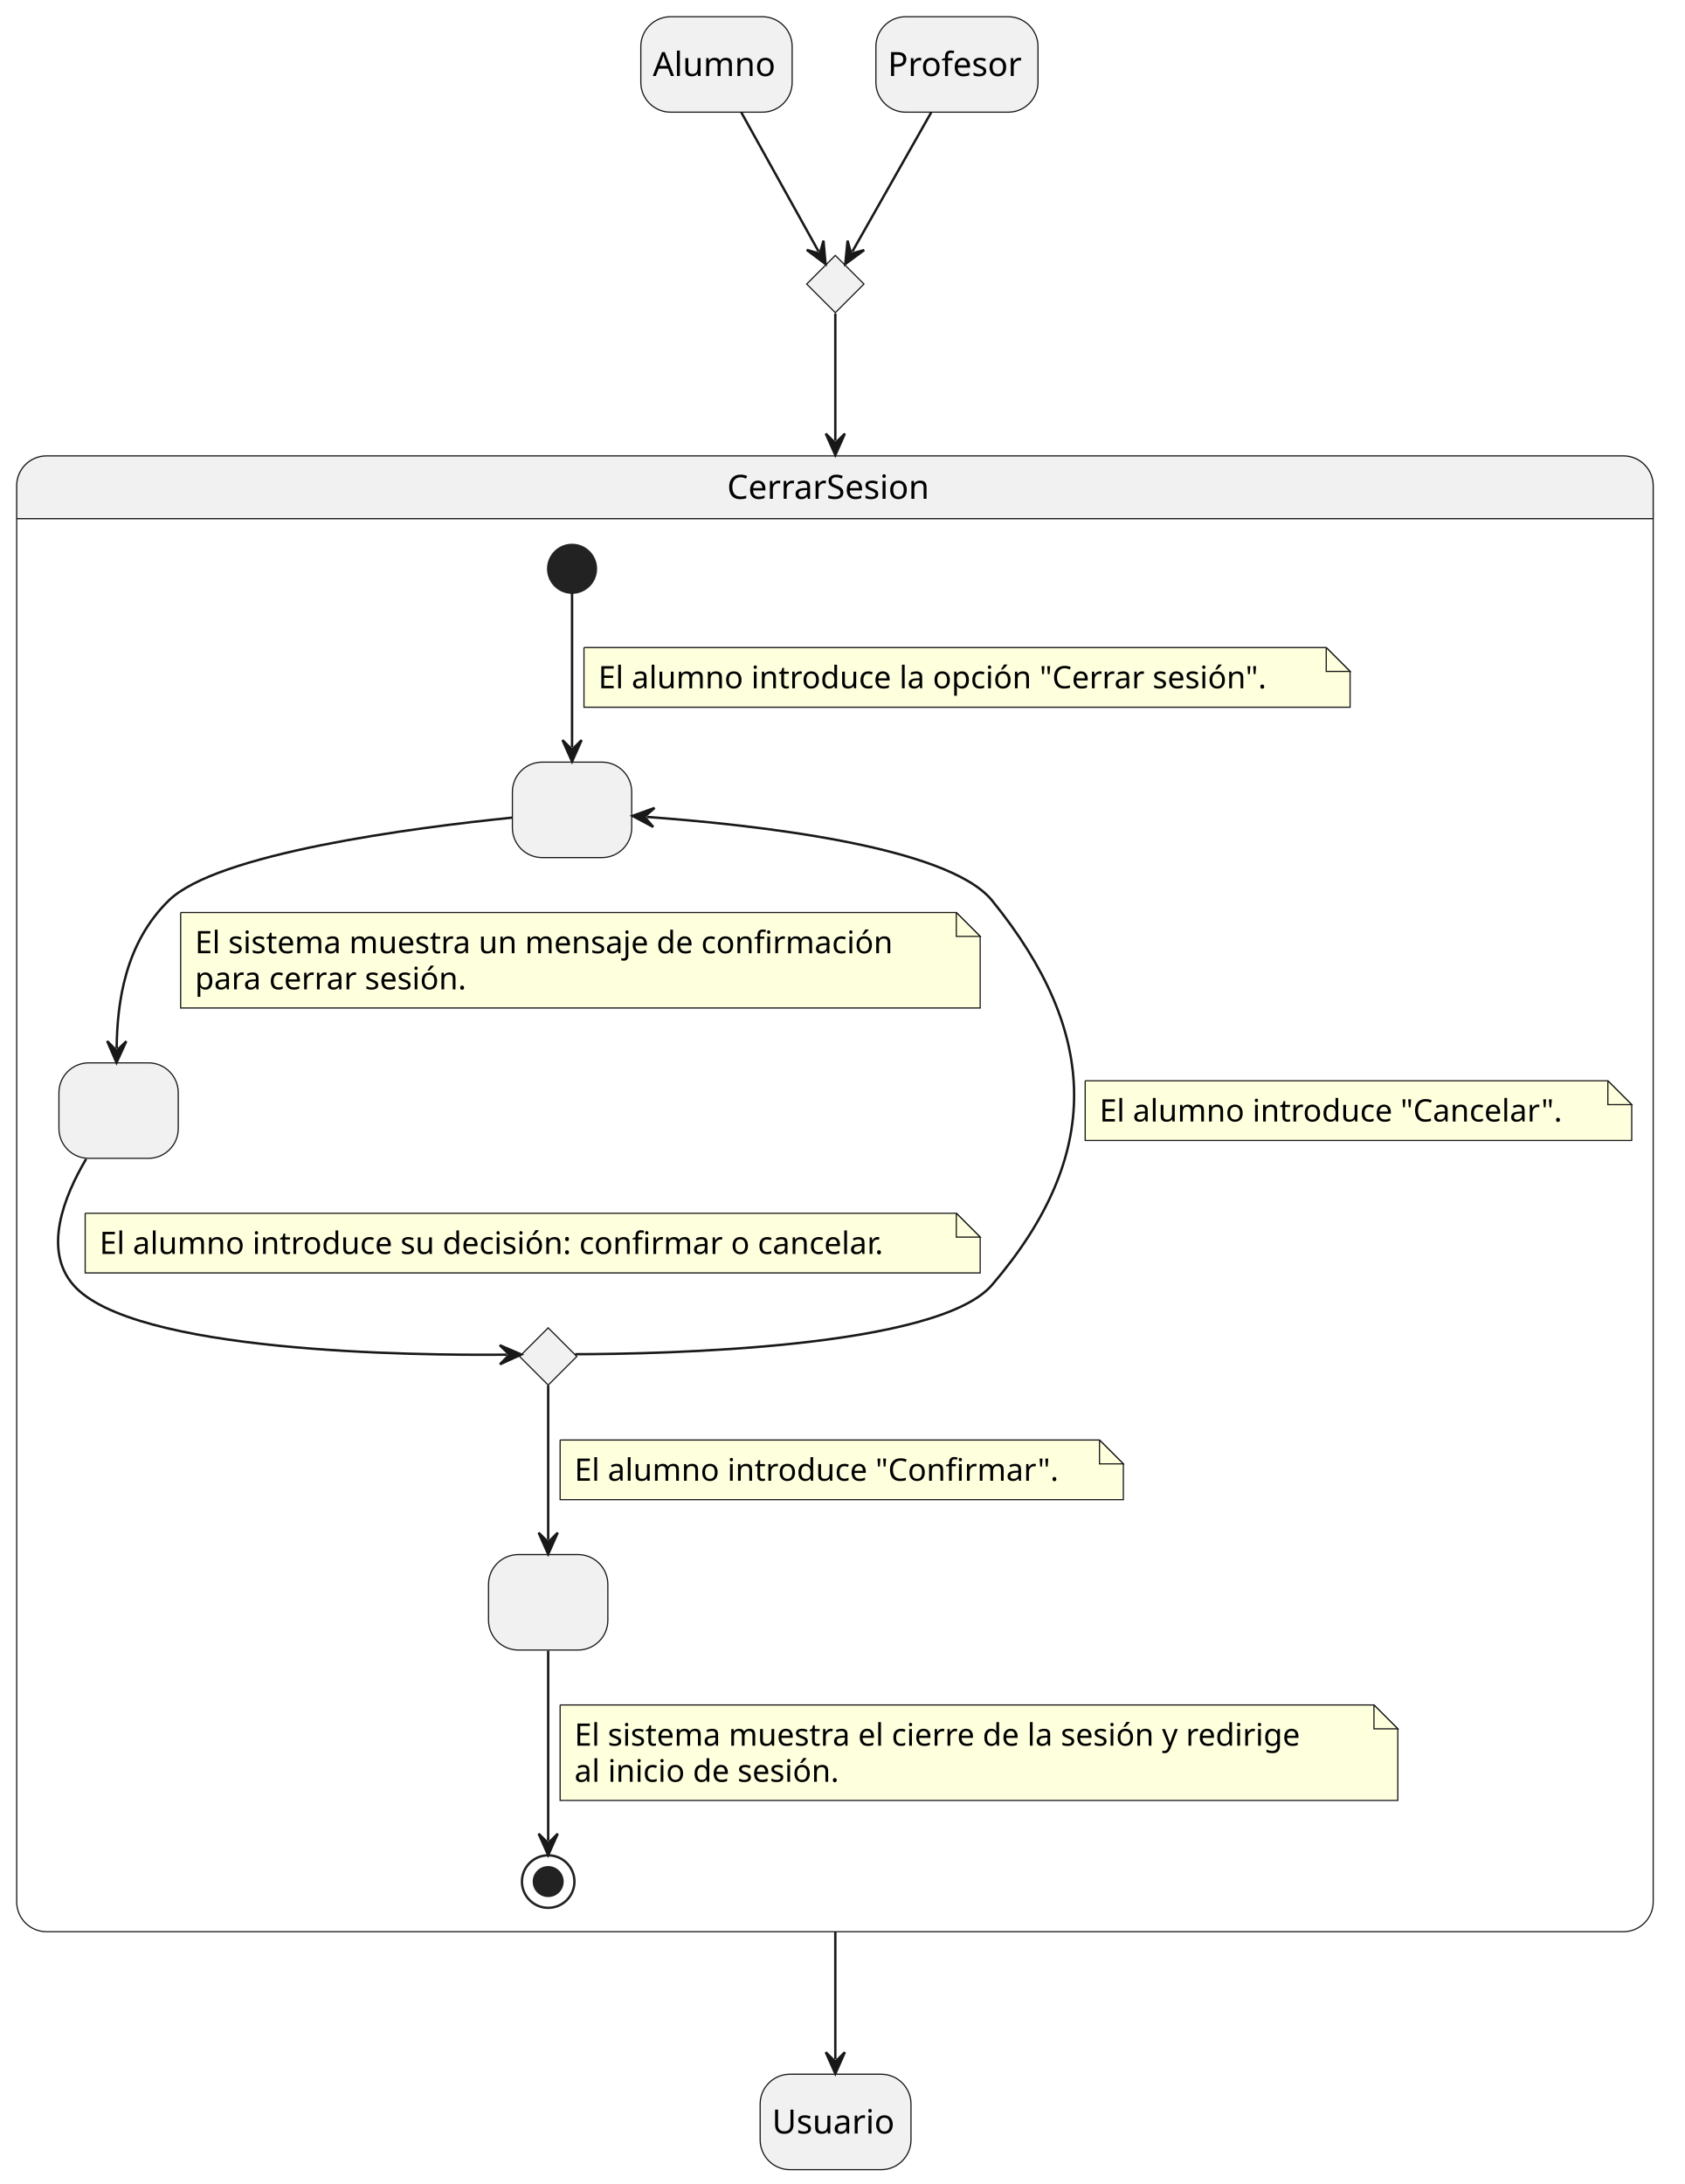
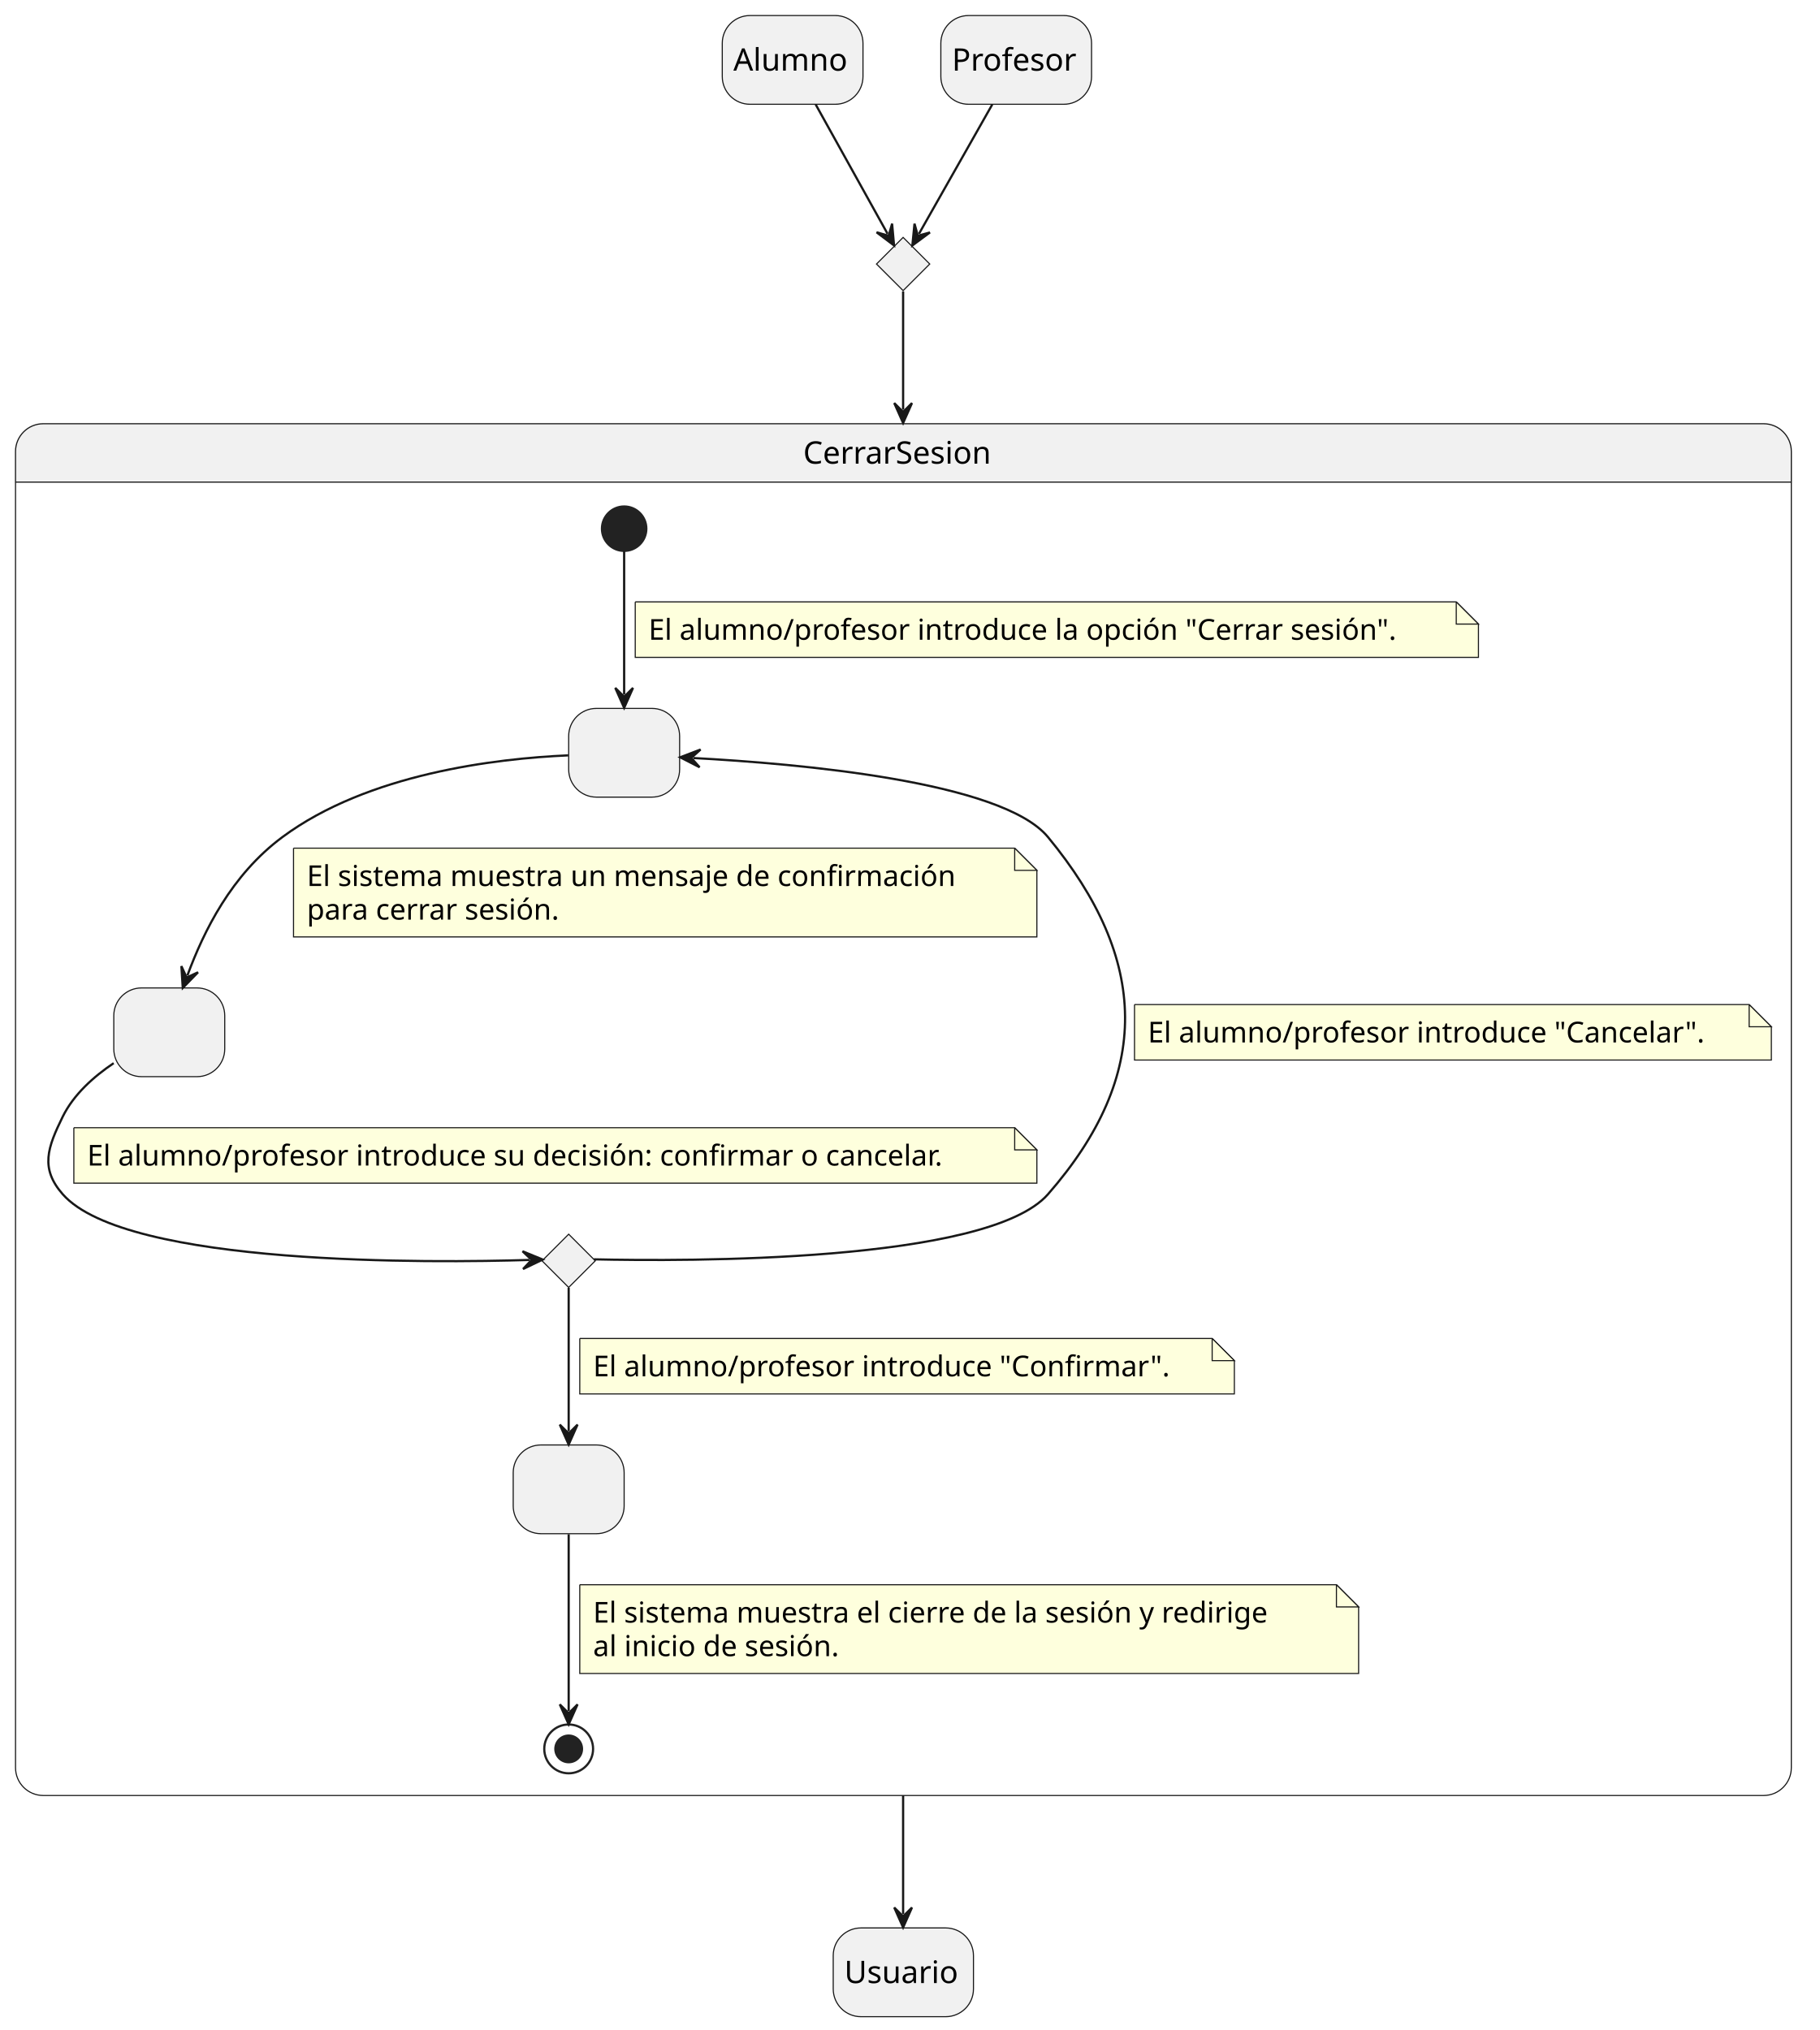
- <svg xmlns="http://www.w3.org/2000/svg" contentStyleType="text/css" height="915px" preserveAspectRatio="none" style="width:706px;height:915px;background:#FFFFFF;" version="1.1" viewBox="0 0 706 915" width="706px" zoomAndPan="magnify">
+ <svg xmlns="http://www.w3.org/2000/svg" contentStyleType="text/css" height="915px" preserveAspectRatio="none" style="width:820px;height:915px;background:#FFFFFF;" version="1.1" viewBox="0 0 820 915" width="820px" zoomAndPan="magnify">
  <defs />
  <g>
    <g id="elem_choice">
-       <polygon fill="#F1F1F1" points="350,107,362,119,350,131,338,119,350,107" style="stroke:#181818;stroke-width:0.5;" />
+       <polygon fill="#F1F1F1" points="407,107,419,119,407,131,395,119,407,107" style="stroke:#181818;stroke-width:0.5;" />
    </g>
-     <path d="M19.5,191 L680.19,191 A12.5,12.5 0 0 1 692.69,203.5 L692.69,217.297 L7,217.297 L7,203.5 A12.5,12.5 0 0 1 19.5,191 " fill="#F1F1F1" style="stroke:#F1F1F1;stroke-width:1;" />
-     <rect fill="none" height="618.297" rx="12.5" ry="12.5" style="stroke:#181818;stroke-width:0.5;" width="685.69" x="7" y="191" />
-     <line style="stroke:#181818;stroke-width:0.5;" x1="7" x2="692.69" y1="217.297" y2="217.297" />
-     <text fill="#000000" font-family="sans-serif" font-size="14" lengthAdjust="spacing" textLength="90.357" x="304.666" y="208.995">CerrarSesion</text>
-     <rect fill="#F1F1F1" height="40" rx="12.5" ry="12.5" style="stroke:#181818;stroke-width:0.5;" width="50" x="214.69" y="319.297" />
-     <text fill="#000000" font-family="sans-serif" font-size="14" lengthAdjust="spacing" textLength="4.45" x="237.465" y="344.144"> </text>
-     <rect fill="#F1F1F1" height="40" rx="12.5" ry="12.5" style="stroke:#181818;stroke-width:0.5;" width="50" x="24.69" y="445.297" />
-     <text fill="#000000" font-family="sans-serif" font-size="14" lengthAdjust="spacing" textLength="4.45" x="47.465" y="470.144"> </text>
-     <rect fill="#F1F1F1" height="40" rx="12.5" ry="12.5" style="stroke:#181818;stroke-width:0.5;" width="50" x="204.69" y="651.297" />
-     <text fill="#000000" font-family="sans-serif" font-size="14" lengthAdjust="spacing" textLength="4.45" x="227.465" y="676.144"> </text>
+     <path d="M19.5,191 L794.78,191 A12.5,12.5 0 0 1 807.28,203.5 L807.28,217.297 L7,217.297 L7,203.5 A12.5,12.5 0 0 1 19.5,191 " fill="#F1F1F1" style="stroke:#F1F1F1;stroke-width:1;" />
+     <rect fill="none" height="618.297" rx="12.5" ry="12.5" style="stroke:#181818;stroke-width:0.5;" width="800.28" x="7" y="191" />
+     <line style="stroke:#181818;stroke-width:0.5;" x1="7" x2="807.28" y1="217.297" y2="217.297" />
+     <text fill="#000000" font-family="sans-serif" font-size="14" lengthAdjust="spacing" textLength="90.357" x="361.961" y="208.995">CerrarSesion</text>
+     <rect fill="#F1F1F1" height="40" rx="12.5" ry="12.5" style="stroke:#181818;stroke-width:0.5;" width="50" x="256.28" y="319.297" />
+     <text fill="#000000" font-family="sans-serif" font-size="14" lengthAdjust="spacing" textLength="4.45" x="279.055" y="344.144"> </text>
+     <rect fill="#F1F1F1" height="40" rx="12.5" ry="12.5" style="stroke:#181818;stroke-width:0.5;" width="50" x="51.28" y="445.297" />
+     <text fill="#000000" font-family="sans-serif" font-size="14" lengthAdjust="spacing" textLength="4.45" x="74.055" y="470.144"> </text>
+     <rect fill="#F1F1F1" height="40" rx="12.5" ry="12.5" style="stroke:#181818;stroke-width:0.5;" width="50" x="231.28" y="651.297" />
+     <text fill="#000000" font-family="sans-serif" font-size="14" lengthAdjust="spacing" textLength="4.45" x="254.055" y="676.144"> </text>
    <g id="elem_Decisión">
-       <polygon fill="#F1F1F1" points="229.69,556.297,241.69,568.297,229.69,580.297,217.69,568.297,229.69,556.297" style="stroke:#181818;stroke-width:0.5;" />
+       <polygon fill="#F1F1F1" points="256.28,556.297,268.28,568.297,256.28,580.297,244.28,568.297,256.28,556.297" style="stroke:#181818;stroke-width:0.5;" />
    </g>
-     <ellipse cx="239.69" cy="238.297" fill="#222222" rx="10" ry="10" style="stroke:#222222;stroke-width:1;" />
-     <ellipse cx="229.69" cy="788.297" fill="none" rx="11" ry="11" style="stroke:#222222;stroke-width:1;" />
-     <ellipse cx="229.69" cy="788.297" fill="#222222" rx="6" ry="6" style="stroke:#222222;stroke-width:1;" />
+     <ellipse cx="281.28" cy="238.297" fill="#222222" rx="10" ry="10" style="stroke:#222222;stroke-width:1;" />
+     <ellipse cx="256.28" cy="788.297" fill="none" rx="11" ry="11" style="stroke:#222222;stroke-width:1;" />
+     <ellipse cx="256.28" cy="788.297" fill="#222222" rx="6" ry="6" style="stroke:#222222;stroke-width:1;" />
    <g id="link_*start*CerrarSesion_Inicio">
-       <path d="M239.69,248.437 C239.69,264.417 239.69,291.787 239.69,313.067 " fill="none" id="*start*CerrarSesion-to-Inicio" style="stroke:#181818;stroke-width:1;" />
-       <polygon fill="#181818" points="239.69,319.067,243.69,310.067,239.69,314.067,235.69,310.067,239.69,319.067" style="stroke:#181818;stroke-width:1;" />
-       <path d="M244.69,271.297 L244.69,296.297 L565.69,296.297 L565.69,281.297 L555.69,271.297 L244.69,271.297 " fill="#FEFFDD" style="stroke:#181818;stroke-width:0.5;" />
-       <path d="M555.69,271.297 L555.69,281.297 L565.69,281.297 L555.69,271.297 " fill="#FEFFDD" style="stroke:#181818;stroke-width:0.5;" />
-       <text fill="#000000" font-family="sans-serif" font-size="13" lengthAdjust="spacing" textLength="300.428" x="250.69" y="288.364">El alumno introduce la opción "Cerrar sesión".</text>
+       <path d="M281.28,248.437 C281.28,264.417 281.28,291.787 281.28,313.067 " fill="none" id="*start*CerrarSesion-to-Inicio" style="stroke:#181818;stroke-width:1;" />
+       <polygon fill="#181818" points="281.28,319.067,285.28,310.067,281.28,314.067,277.28,310.067,281.28,319.067" style="stroke:#181818;stroke-width:1;" />
+       <path d="M286.28,271.297 L286.28,296.297 L666.28,296.297 L666.28,281.297 L656.28,271.297 L286.28,271.297 " fill="#FEFFDD" style="stroke:#181818;stroke-width:0.5;" />
+       <path d="M656.28,271.297 L656.28,281.297 L666.28,281.297 L656.28,271.297 " fill="#FEFFDD" style="stroke:#181818;stroke-width:0.5;" />
+       <text fill="#000000" font-family="sans-serif" font-size="13" lengthAdjust="spacing" textLength="359.004" x="292.28" y="288.364">El alumno/profesor introduce la opción "Cerrar sesión".</text>
    </g>
    <g id="link_Inicio_Confirmacion">
-       <path d="M214.52,342.557 C172.55,346.847 90.86,357.547 70.69,377.297 C52.59,395.017 49.081,419.437 48.881,439.207 " fill="none" id="Inicio-to-Confirmacion" style="stroke:#181818;stroke-width:1;" />
-       <polygon fill="#181818" points="48.82,445.207,52.911,436.248,48.871,440.207,44.911,436.167,48.82,445.207" style="stroke:#181818;stroke-width:1;" />
-       <path d="M75.69,382.297 L75.69,422.297 L410.69,422.297 L410.69,392.297 L400.69,382.297 L75.69,382.297 " fill="#FEFFDD" style="stroke:#181818;stroke-width:0.5;" />
-       <path d="M400.69,382.297 L400.69,392.297 L410.69,392.297 L400.69,382.297 " fill="#FEFFDD" style="stroke:#181818;stroke-width:0.5;" />
-       <text fill="#000000" font-family="sans-serif" font-size="13" lengthAdjust="spacing" textLength="314.019" x="81.69" y="399.364">El sistema muestra un mensaje de confirmación</text>
-       <text fill="#000000" font-family="sans-serif" font-size="13" lengthAdjust="spacing" textLength="122.421" x="81.69" y="414.497">para cerrar sesión.</text>
+       <path d="M256.11,340.467 C223.38,341.907 165.82,348.717 127.28,377.297 C104.22,394.407 91.865,419.671 84.454,439.671 " fill="none" id="Inicio-to-Confirmacion" style="stroke:#181818;stroke-width:1;" />
+       <polygon fill="#181818" points="82.37,445.297,89.248,438.247,84.107,440.608,81.746,435.468,82.37,445.297" style="stroke:#181818;stroke-width:1;" />
+       <path d="M132.28,382.297 L132.28,422.297 L467.28,422.297 L467.28,392.297 L457.28,382.297 L132.28,382.297 " fill="#FEFFDD" style="stroke:#181818;stroke-width:0.5;" />
+       <path d="M457.28,382.297 L457.28,392.297 L467.28,392.297 L457.28,382.297 " fill="#FEFFDD" style="stroke:#181818;stroke-width:0.5;" />
+       <text fill="#000000" font-family="sans-serif" font-size="13" lengthAdjust="spacing" textLength="314.019" x="138.28" y="399.364">El sistema muestra un mensaje de confirmación</text>
+       <text fill="#000000" font-family="sans-serif" font-size="13" lengthAdjust="spacing" textLength="122.421" x="138.28" y="414.497">para cerrar sesión.</text>
    </g>
    <g id="link_Confirmacion_Decisión">
-       <path d="M36.09,485.567 C26.71,501.427 18,523.627 30.69,538.297 C55.35,566.817 174.07,567.915 212.44,567.545 " fill="none" id="Confirmacion-to-Decisión" style="stroke:#181818;stroke-width:1;" />
-       <polygon fill="#181818" points="218.44,567.487,209.402,563.574,213.44,567.535,209.479,571.573,218.44,567.487" style="stroke:#181818;stroke-width:1;" />
-       <path d="M35.69,508.297 L35.69,533.297 L410.69,533.297 L410.69,518.297 L400.69,508.297 L35.69,508.297 " fill="#FEFFDD" style="stroke:#181818;stroke-width:0.5;" />
-       <path d="M400.69,508.297 L400.69,518.297 L410.69,518.297 L400.69,508.297 " fill="#FEFFDD" style="stroke:#181818;stroke-width:0.5;" />
-       <text fill="#000000" font-family="sans-serif" font-size="13" lengthAdjust="spacing" textLength="354.644" x="41.69" y="525.364">El alumno introduce su decisión: confirmar o cancelar.</text>
+       <path d="M51.23,479.207 C42.28,485.227 33.21,493.287 28.28,503.297 C21.42,517.257 18,526.627 28.28,538.297 C57.03,570.937 196.153,569.199 238.603,567.909 " fill="none" id="Confirmacion-to-Decisión" style="stroke:#181818;stroke-width:1;" />
+       <polygon fill="#181818" points="244.6,567.727,235.483,564.002,239.602,567.879,235.726,571.998,244.6,567.727" style="stroke:#181818;stroke-width:1;" />
+       <path d="M33.28,508.297 L33.28,533.297 L467.28,533.297 L467.28,518.297 L457.28,508.297 L33.28,508.297 " fill="#FEFFDD" style="stroke:#181818;stroke-width:0.5;" />
+       <path d="M457.28,508.297 L457.28,518.297 L467.28,518.297 L457.28,508.297 " fill="#FEFFDD" style="stroke:#181818;stroke-width:0.5;" />
+       <text fill="#000000" font-family="sans-serif" font-size="13" lengthAdjust="spacing" textLength="413.22" x="39.28" y="525.364">El alumno/profesor introduce su decisión: confirmar o cancelar.</text>
    </g>
    <g id="link_Decisión_Fin">
-       <path d="M229.69,580.487 C229.69,597.547 229.69,624.237 229.69,645.127 " fill="none" id="Decisión-to-Fin" style="stroke:#181818;stroke-width:1;" />
-       <polygon fill="#181818" points="229.69,651.127,233.69,642.127,229.69,646.127,225.69,642.127,229.69,651.127" style="stroke:#181818;stroke-width:1;" />
-       <path d="M234.69,603.297 L234.69,628.297 L470.69,628.297 L470.69,613.297 L460.69,603.297 L234.69,603.297 " fill="#FEFFDD" style="stroke:#181818;stroke-width:0.5;" />
-       <path d="M460.69,603.297 L460.69,613.297 L470.69,613.297 L460.69,603.297 " fill="#FEFFDD" style="stroke:#181818;stroke-width:0.5;" />
-       <text fill="#000000" font-family="sans-serif" font-size="13" lengthAdjust="spacing" textLength="215.649" x="240.69" y="620.364">El alumno introduce "Confirmar".</text>
+       <path d="M256.28,580.487 C256.28,597.547 256.28,624.237 256.28,645.127 " fill="none" id="Decisión-to-Fin" style="stroke:#181818;stroke-width:1;" />
+       <polygon fill="#181818" points="256.28,651.127,260.28,642.127,256.28,646.127,252.28,642.127,256.28,651.127" style="stroke:#181818;stroke-width:1;" />
+       <path d="M261.28,603.297 L261.28,628.297 L556.28,628.297 L556.28,613.297 L546.28,603.297 L261.28,603.297 " fill="#FEFFDD" style="stroke:#181818;stroke-width:0.5;" />
+       <path d="M546.28,603.297 L546.28,613.297 L556.28,613.297 L546.28,603.297 " fill="#FEFFDD" style="stroke:#181818;stroke-width:0.5;" />
+       <text fill="#000000" font-family="sans-serif" font-size="13" lengthAdjust="spacing" textLength="274.225" x="267.28" y="620.364">El alumno/profesor introduce "Confirmar".</text>
    </g>
    <g id="link_Decisión_Inicio">
-       <path d="M240.97,567.357 C277.71,567.287 392.89,564.927 415.69,538.297 C462.23,483.937 460.78,432.857 415.69,377.297 C397,354.267 315.084,345.474 271.004,342.254 " fill="none" id="Decisión-to-Inicio" style="stroke:#181818;stroke-width:1;" />
-       <polygon fill="#181818" points="265.02,341.817,273.705,346.462,270.007,342.181,274.288,338.483,265.02,341.817" style="stroke:#181818;stroke-width:1;" />
-       <path d="M454.69,452.797 L454.69,477.797 L683.69,477.797 L683.69,462.797 L673.69,452.797 L454.69,452.797 " fill="#FEFFDD" style="stroke:#181818;stroke-width:0.5;" />
-       <path d="M673.69,452.797 L673.69,462.797 L683.69,462.797 L673.69,452.797 " fill="#FEFFDD" style="stroke:#181818;stroke-width:0.5;" />
-       <text fill="#000000" font-family="sans-serif" font-size="13" lengthAdjust="spacing" textLength="208.222" x="460.69" y="469.864">El alumno introduce "Cancelar".</text>
+       <path d="M267.63,567.627 C308.22,568.547 445.19,569.267 472.28,538.297 C519.39,484.437 517.82,432.497 472.28,377.297 C451.54,352.157 359.511,344.211 312.511,341.671 " fill="none" id="Decisión-to-Inicio" style="stroke:#181818;stroke-width:1;" />
+       <polygon fill="#181818" points="306.52,341.347,315.291,345.827,311.513,341.617,315.723,337.838,306.52,341.347" style="stroke:#181818;stroke-width:1;" />
+       <path d="M511.28,452.797 L511.28,477.797 L798.28,477.797 L798.28,462.797 L788.28,452.797 L511.28,452.797 " fill="#FEFFDD" style="stroke:#181818;stroke-width:0.5;" />
+       <path d="M788.28,452.797 L788.28,462.797 L798.28,462.797 L788.28,452.797 " fill="#FEFFDD" style="stroke:#181818;stroke-width:0.5;" />
+       <text fill="#000000" font-family="sans-serif" font-size="13" lengthAdjust="spacing" textLength="266.798" x="517.28" y="469.864">El alumno/profesor introduce "Cancelar".</text>
    </g>
    <g id="link_Fin_*end*CerrarSesion">
-       <path d="M229.69,691.547 C229.69,716.227 229.69,752.117 229.69,771.237 " fill="none" id="Fin-to-*end*CerrarSesion" style="stroke:#181818;stroke-width:1;" />
-       <polygon fill="#181818" points="229.69,777.237,233.69,768.237,229.69,772.237,225.69,768.237,229.69,777.237" style="stroke:#181818;stroke-width:1;" />
-       <path d="M234.69,714.297 L234.69,754.297 L585.69,754.297 L585.69,724.297 L575.69,714.297 L234.69,714.297 " fill="#FEFFDD" style="stroke:#181818;stroke-width:0.5;" />
-       <path d="M575.69,714.297 L575.69,724.297 L585.69,724.297 L575.69,714.297 " fill="#FEFFDD" style="stroke:#181818;stroke-width:0.5;" />
-       <text fill="#000000" font-family="sans-serif" font-size="13" lengthAdjust="spacing" textLength="330.319" x="240.69" y="731.364">El sistema muestra el cierre de la sesión y redirige</text>
-       <text fill="#000000" font-family="sans-serif" font-size="13" lengthAdjust="spacing" textLength="119.882" x="240.69" y="746.497">al inicio de sesión.</text>
+       <path d="M256.28,691.547 C256.28,716.227 256.28,752.117 256.28,771.237 " fill="none" id="Fin-to-*end*CerrarSesion" style="stroke:#181818;stroke-width:1;" />
+       <polygon fill="#181818" points="256.28,777.237,260.28,768.237,256.28,772.237,252.28,768.237,256.28,777.237" style="stroke:#181818;stroke-width:1;" />
+       <path d="M261.28,714.297 L261.28,754.297 L612.28,754.297 L612.28,724.297 L602.28,714.297 L261.28,714.297 " fill="#FEFFDD" style="stroke:#181818;stroke-width:0.5;" />
+       <path d="M602.28,714.297 L602.28,724.297 L612.28,724.297 L602.28,714.297 " fill="#FEFFDD" style="stroke:#181818;stroke-width:0.5;" />
+       <text fill="#000000" font-family="sans-serif" font-size="13" lengthAdjust="spacing" textLength="330.319" x="267.28" y="731.364">El sistema muestra el cierre de la sesión y redirige</text>
+       <text fill="#000000" font-family="sans-serif" font-size="13" lengthAdjust="spacing" textLength="119.882" x="267.28" y="746.497">al inicio de sesión.</text>
    </g>
-     <rect fill="#F1F1F1" height="40" rx="12.5" ry="12.5" style="stroke:#181818;stroke-width:0.5;" width="63.416" x="268.5" y="7" />
-     <text fill="#000000" font-family="sans-serif" font-size="14" lengthAdjust="spacing" textLength="53.416" x="273.5" y="31.847">Alumno</text>
-     <rect fill="#F1F1F1" height="40" rx="12.5" ry="12.5" style="stroke:#181818;stroke-width:0.5;" width="67.921" x="367" y="7" />
-     <text fill="#000000" font-family="sans-serif" font-size="14" lengthAdjust="spacing" textLength="57.921" x="372" y="31.847">Profesor</text>
-     <rect fill="#F1F1F1" height="40" rx="12.5" ry="12.5" style="stroke:#181818;stroke-width:0.5;" width="63.204" x="318.5" y="869" />
-     <text fill="#000000" font-family="sans-serif" font-size="14" lengthAdjust="spacing" textLength="53.204" x="323.5" y="893.847">Usuario</text>
+     <rect fill="#F1F1F1" height="40" rx="12.5" ry="12.5" style="stroke:#181818;stroke-width:0.5;" width="63.416" x="325.5" y="7" />
+     <text fill="#000000" font-family="sans-serif" font-size="14" lengthAdjust="spacing" textLength="53.416" x="330.5" y="31.847">Alumno</text>
+     <rect fill="#F1F1F1" height="40" rx="12.5" ry="12.5" style="stroke:#181818;stroke-width:0.5;" width="67.921" x="424" y="7" />
+     <text fill="#000000" font-family="sans-serif" font-size="14" lengthAdjust="spacing" textLength="57.921" x="429" y="31.847">Profesor</text>
+     <rect fill="#F1F1F1" height="40" rx="12.5" ry="12.5" style="stroke:#181818;stroke-width:0.5;" width="63.204" x="375.5" y="869" />
+     <text fill="#000000" font-family="sans-serif" font-size="14" lengthAdjust="spacing" textLength="53.204" x="380.5" y="893.847">Usuario</text>
    <g id="link_Alumno_choice">
-       <path d="M310.6,47.09 C321.61,66.9 335.356,91.635 342.996,105.385 " fill="none" id="Alumno-to-choice" style="stroke:#181818;stroke-width:1;" />
-       <polygon fill="#181818" points="345.91,110.63,345.035,100.82,343.481,106.259,338.042,104.706,345.91,110.63" style="stroke:#181818;stroke-width:1;" />
+       <path d="M367.6,47.09 C378.61,66.9 392.356,91.635 399.996,105.385 " fill="none" id="Alumno-to-choice" style="stroke:#181818;stroke-width:1;" />
+       <polygon fill="#181818" points="402.91,110.63,402.035,100.82,400.481,106.259,395.042,104.706,402.91,110.63" style="stroke:#181818;stroke-width:1;" />
    </g>
    <g id="link_Profesor_choice">
-       <path d="M390.18,47.09 C378.96,66.9 364.93,91.661 357.13,105.411 " fill="none" id="Profesor-to-choice" style="stroke:#181818;stroke-width:1;" />
-       <polygon fill="#181818" points="354.17,110.63,362.09,104.775,356.637,106.281,355.132,100.828,354.17,110.63" style="stroke:#181818;stroke-width:1;" />
+       <path d="M447.18,47.09 C435.96,66.9 421.93,91.661 414.13,105.411 " fill="none" id="Profesor-to-choice" style="stroke:#181818;stroke-width:1;" />
+       <polygon fill="#181818" points="411.17,110.63,419.09,104.775,413.637,106.281,412.132,100.828,411.17,110.63" style="stroke:#181818;stroke-width:1;" />
    </g>
    <g id="link_choice_CerrarSesion">
-       <path d="M350,131.34 C350,143.47 350,158.55 350,184.67 " fill="none" id="choice-to-CerrarSesion" style="stroke:#181818;stroke-width:1;" />
-       <polygon fill="#181818" points="350,190.67,354,181.67,350,185.67,346,181.67,350,190.67" style="stroke:#181818;stroke-width:1;" />
+       <path d="M407,131.34 C407,143.47 407,158.55 407,184.67 " fill="none" id="choice-to-CerrarSesion" style="stroke:#181818;stroke-width:1;" />
+       <polygon fill="#181818" points="407,190.67,411,181.67,407,185.67,403,181.67,407,190.67" style="stroke:#181818;stroke-width:1;" />
    </g>
    <g id="link_CerrarSesion_Usuario">
-       <path d="M350,809.22 C350,833.96 350,848.78 350,862.79 " fill="none" id="CerrarSesion-to-Usuario" style="stroke:#181818;stroke-width:1;" />
-       <polygon fill="#181818" points="350,868.79,354,859.79,350,863.79,346,859.79,350,868.79" style="stroke:#181818;stroke-width:1;" />
+       <path d="M407,809.22 C407,833.96 407,848.78 407,862.79 " fill="none" id="CerrarSesion-to-Usuario" style="stroke:#181818;stroke-width:1;" />
+       <polygon fill="#181818" points="407,868.79,411,859.79,407,863.79,403,859.79,407,868.79" style="stroke:#181818;stroke-width:1;" />
    </g>
  </g>
</svg>
